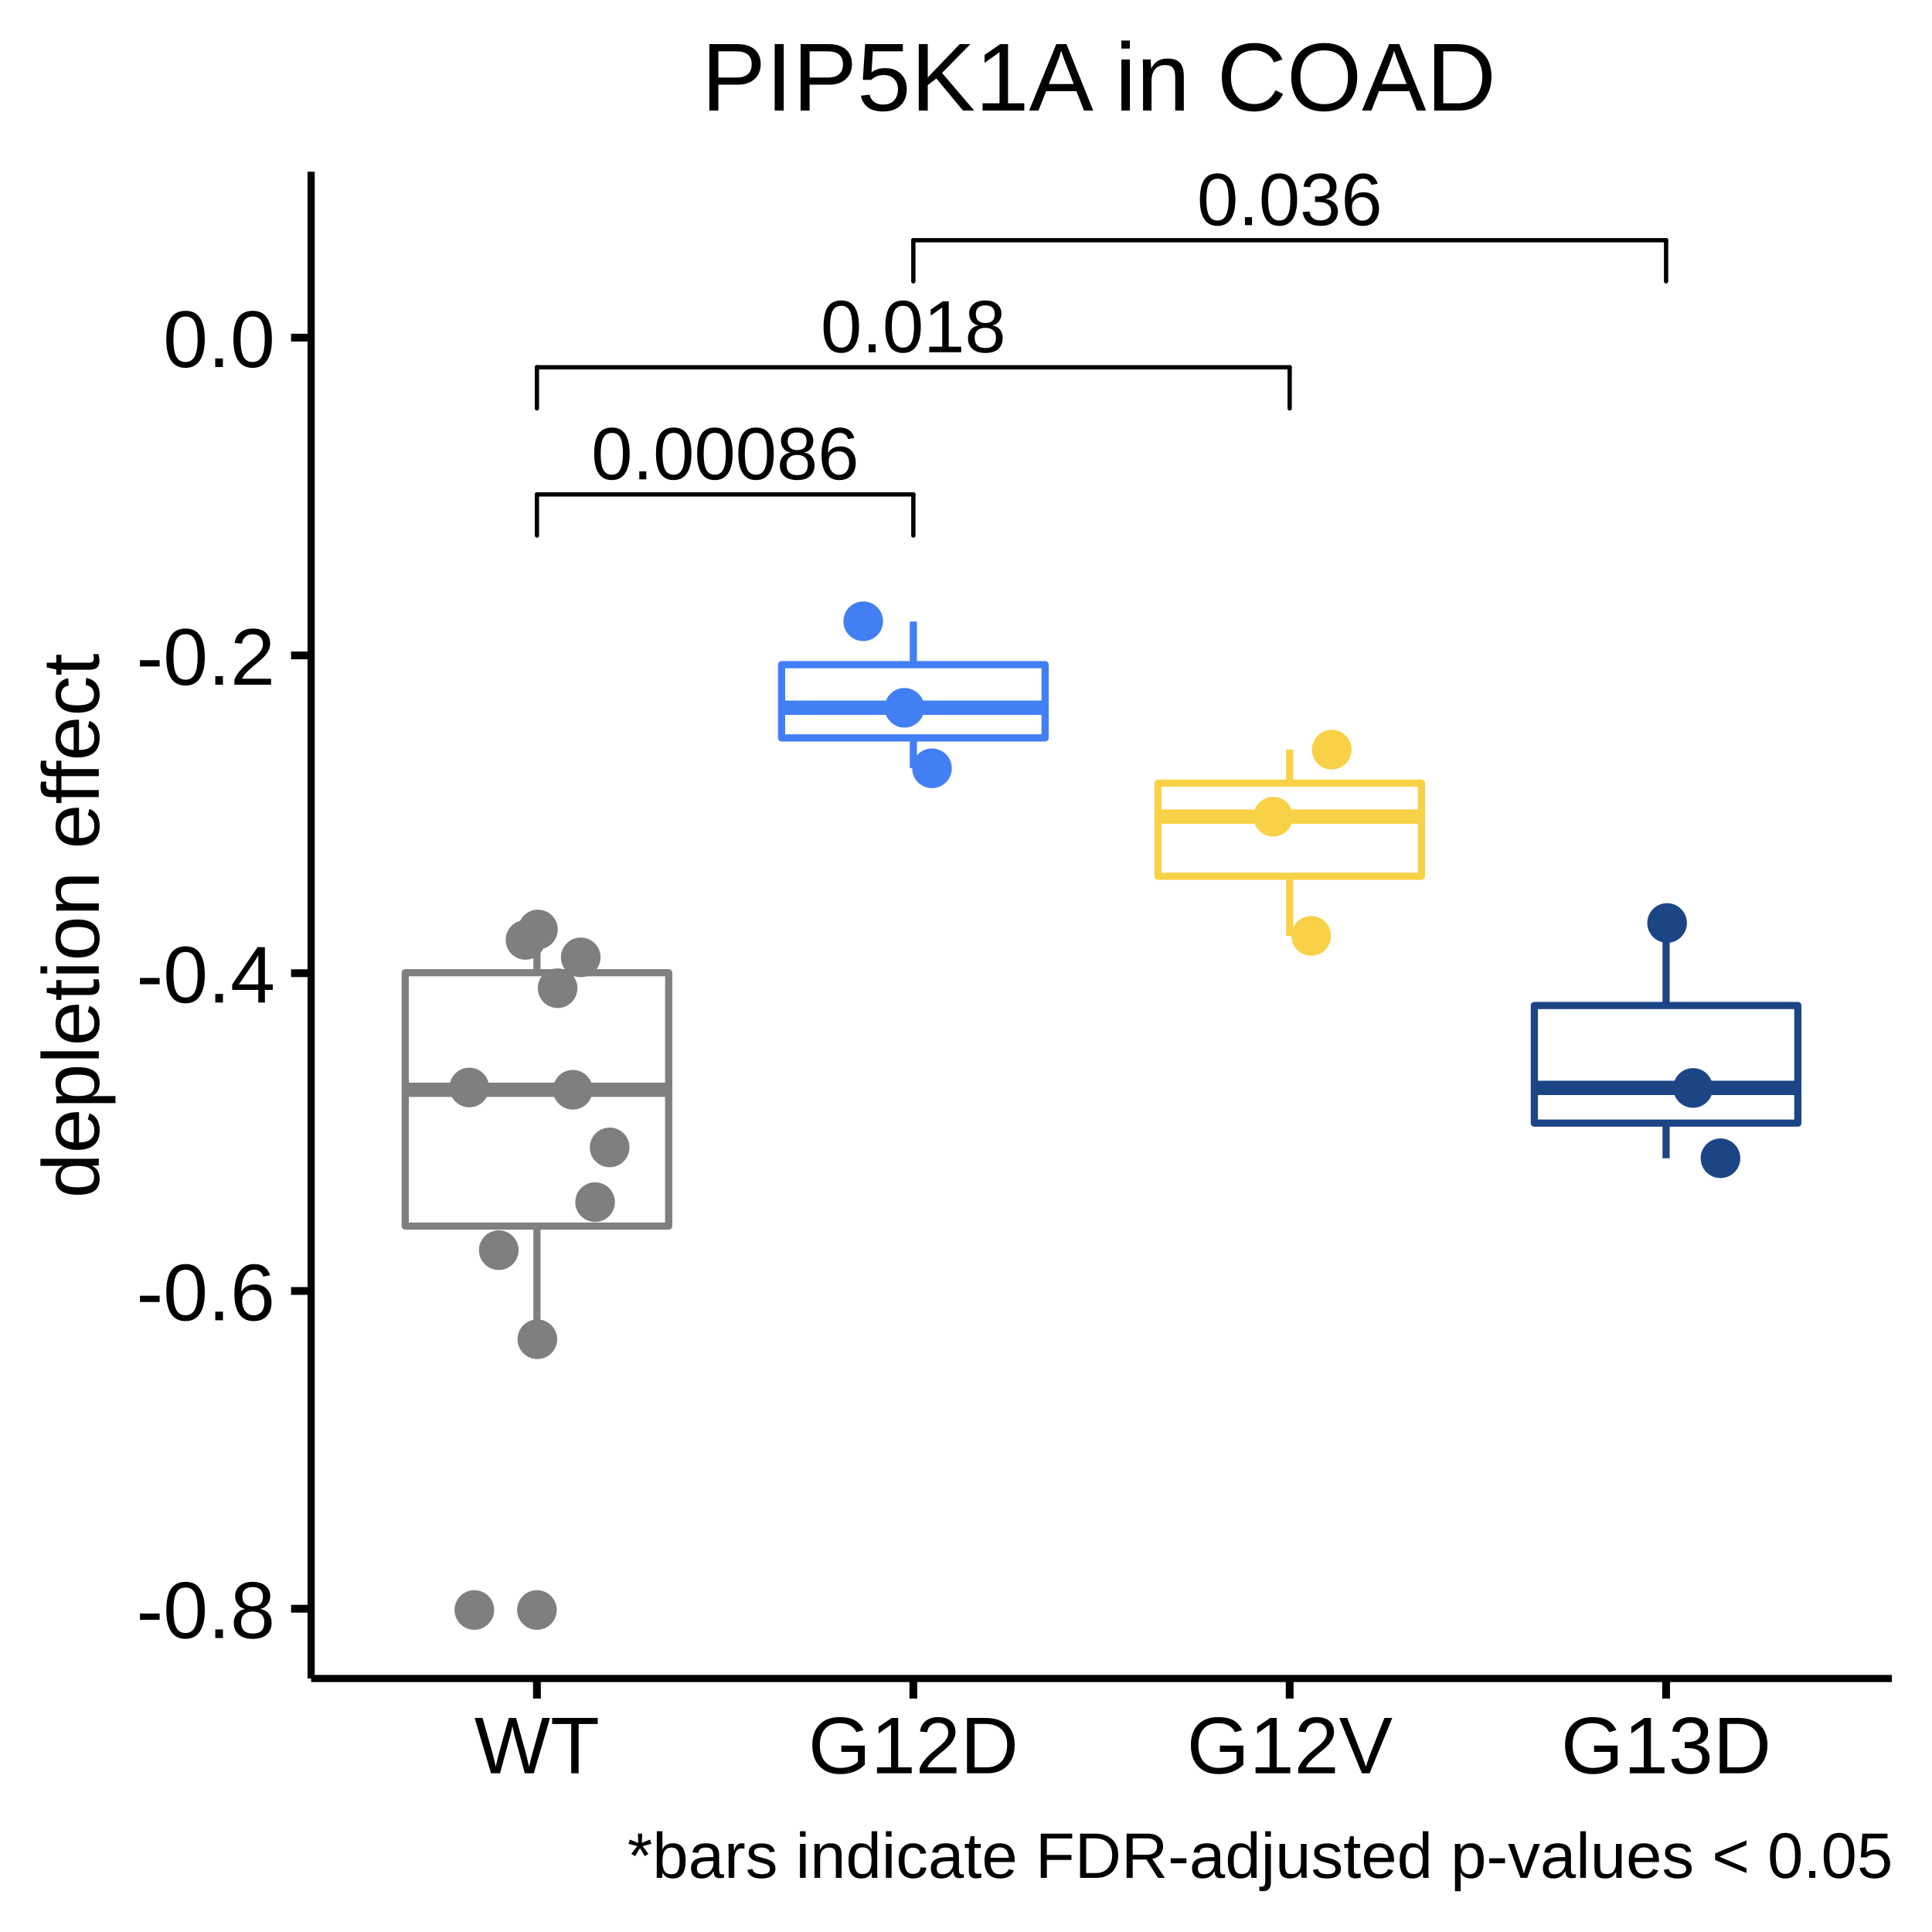
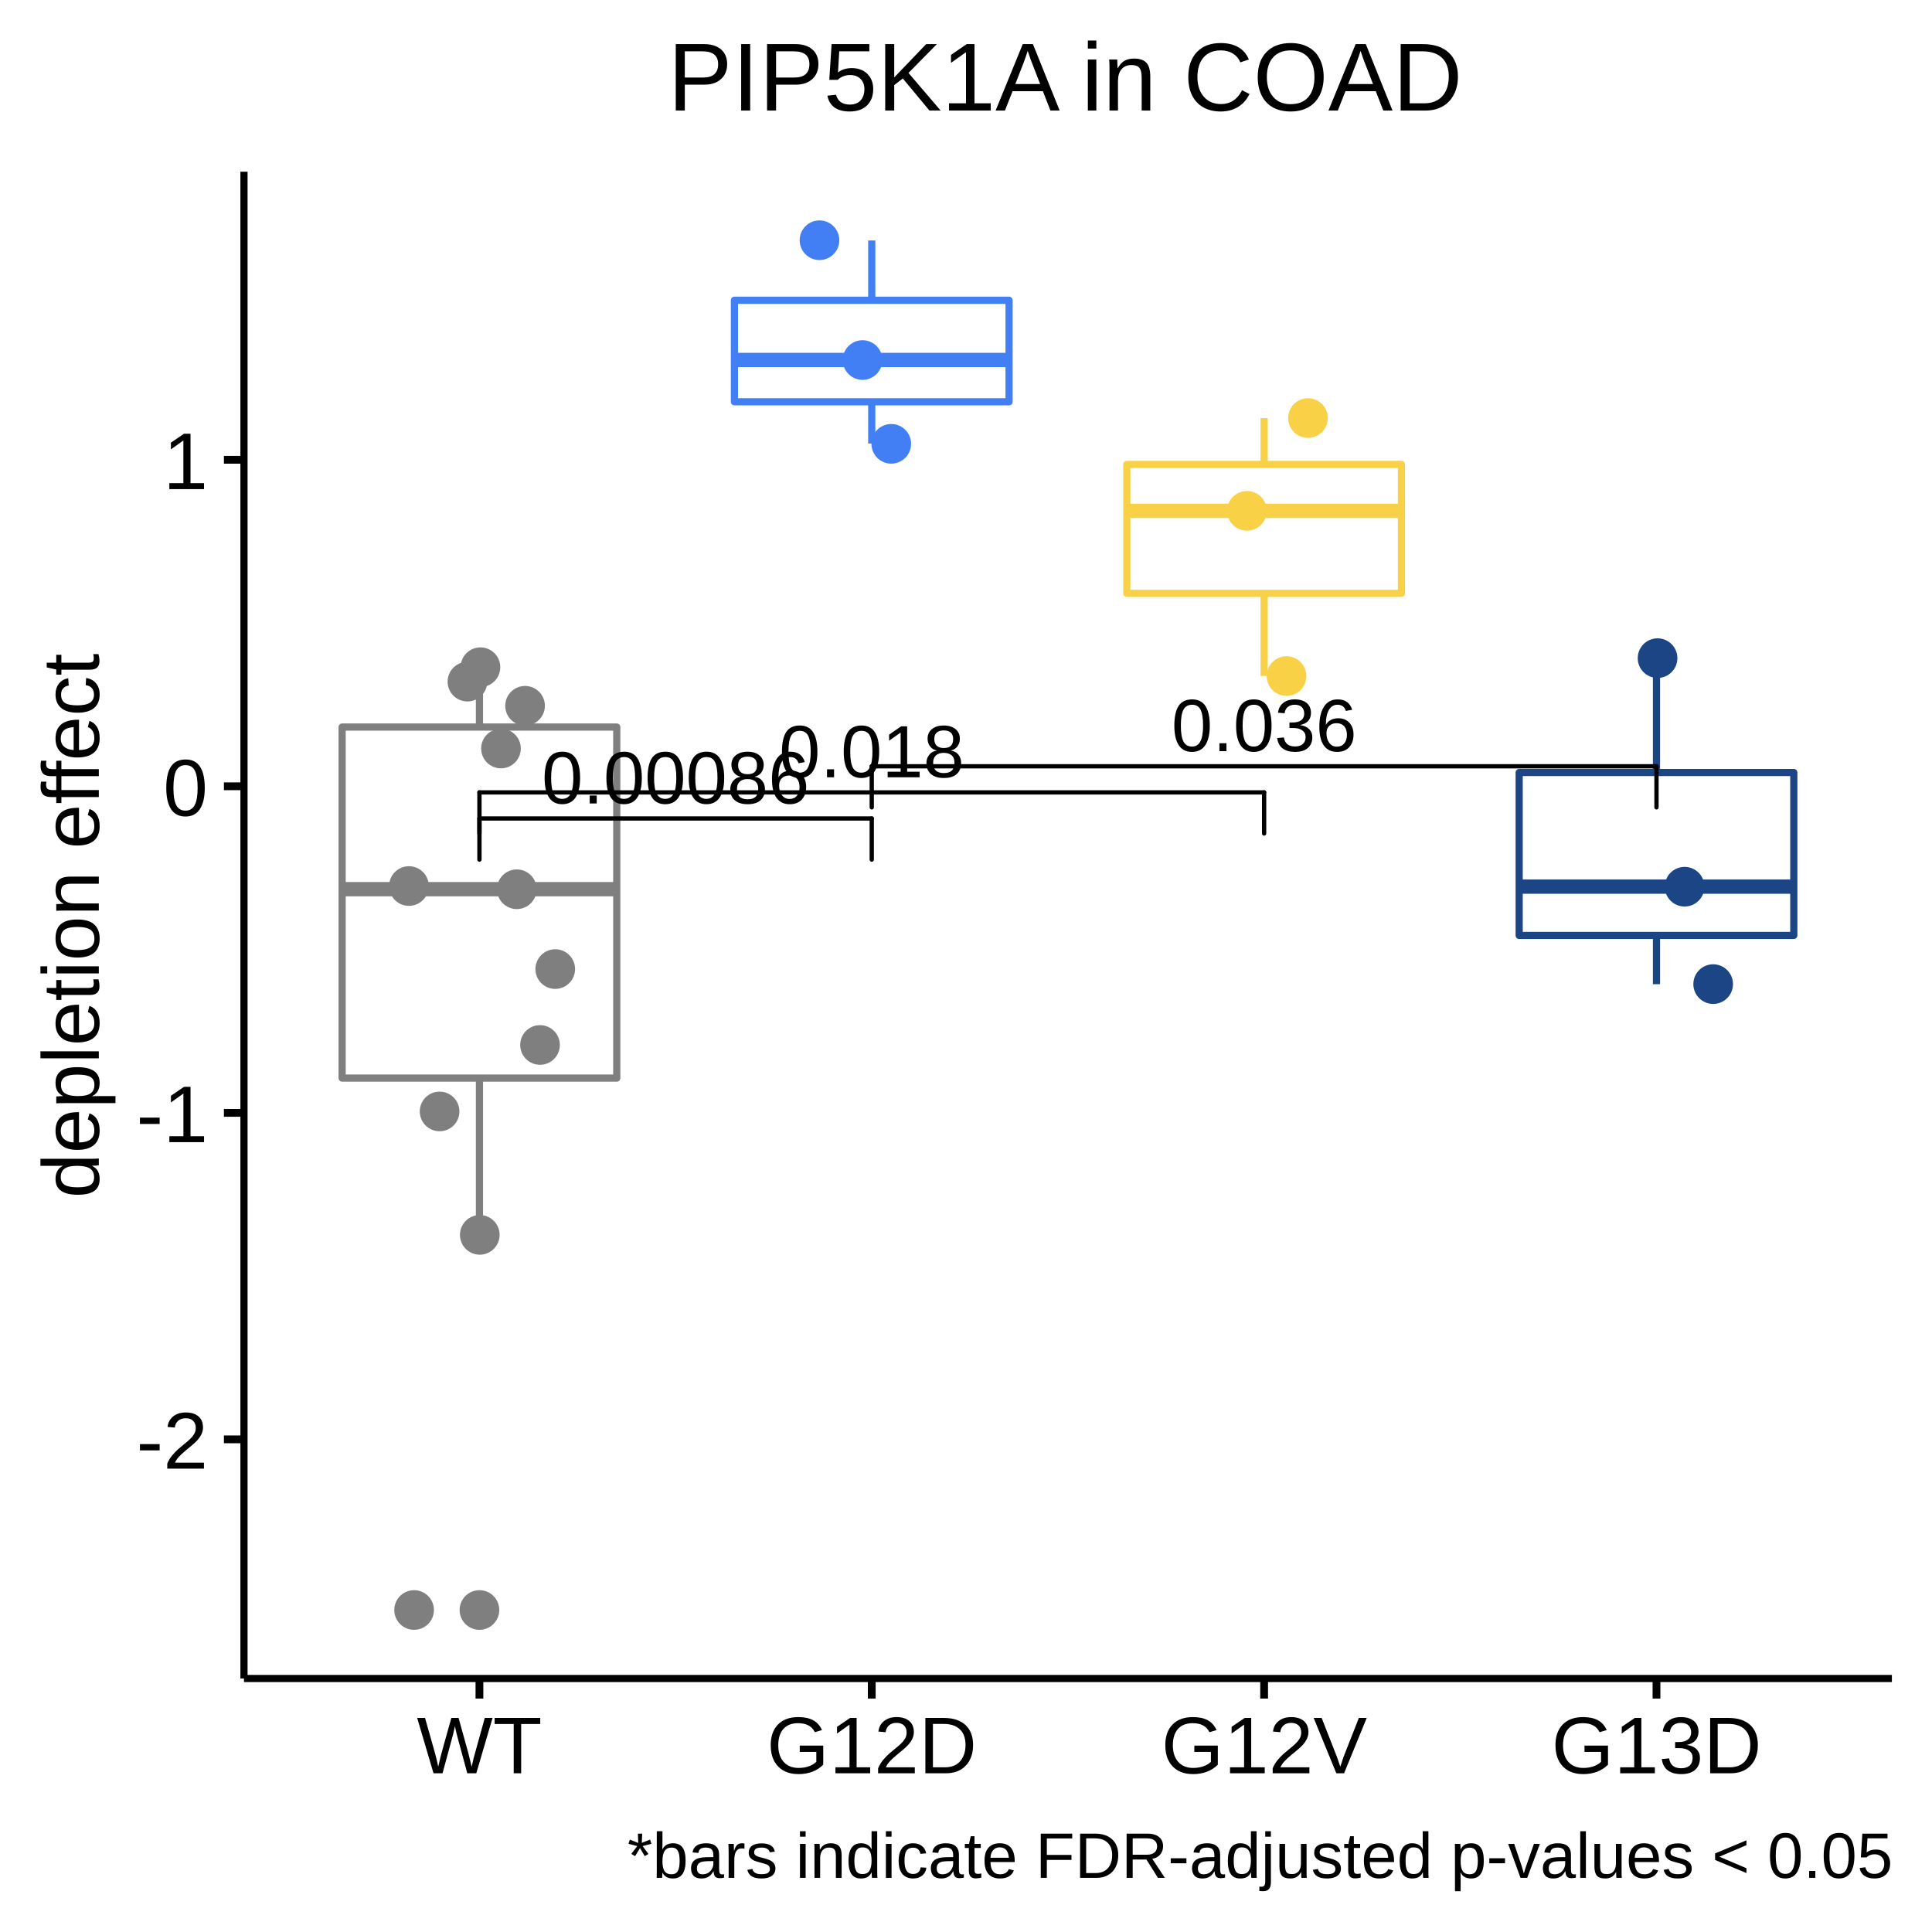
<svg xmlns="http://www.w3.org/2000/svg" viewBox="0 0 288.00 288.00">
  <defs>
    <style type="text/css">
    line, polyline, polygon, path, rect, circle {
      fill: none;
      stroke: #000000;
      stroke-linecap: round;
      stroke-linejoin: round;
      stroke-miterlimit: 10.00;
    }
  </style>
  </defs>
  <rect width="100%" height="100%" style="stroke: none; fill: #FFFFFF;" />
  <rect x="0.00" y="0.00" width="288.00" height="288.00" style="stroke-width: 1.16; stroke: #FFFFFF; fill: #FFFFFF;" />
  <defs>
-     <clipPath id="cpNDYuMzh8MjgyLjAyfDI1MC4yMXwyNS42MA==">
-       <rect x="46.38" y="25.60" width="235.64" height="224.62" />
+     <clipPath id="cpMzYuMzd8MjgyLjAyfDI1MC4yMXwyNS42MA==">
+       <rect x="36.37" y="25.60" width="245.65" height="224.62" />
    </clipPath>
  </defs>
-   <rect x="46.38" y="25.60" width="235.64" height="224.62" style="stroke-width: 1.16; stroke: none; fill: #FFFFFF;" clip-path="url(#cpNDYuMzh8MjgyLjAyfDI1MC4yMXwyNS42MA==)" />
-   <circle cx="80.04" cy="240.00" r="1.95pt" style="stroke-width: 0.71; stroke: #7F7F7F; fill: #7F7F7F;" clip-path="url(#cpNDYuMzh8MjgyLjAyfDI1MC4yMXwyNS42MA==)" />
-   <line x1="80.04" y1="145.00" x2="80.04" y2="138.53" style="stroke-width: 1.07; stroke: #7F7F7F; stroke-linecap: butt;" clip-path="url(#cpNDYuMzh8MjgyLjAyfDI1MC4yMXwyNS42MA==)" />
-   <line x1="80.04" y1="182.77" x2="80.04" y2="199.66" style="stroke-width: 1.07; stroke: #7F7F7F; stroke-linecap: butt;" clip-path="url(#cpNDYuMzh8MjgyLjAyfDI1MC4yMXwyNS42MA==)" />
-   <polygon points="60.41,145.00 60.41,182.77 99.68,182.77 99.68,145.00 60.41,145.00 " style="stroke-width: 1.07; stroke: #7F7F7F; fill: #FFFFFF;" clip-path="url(#cpNDYuMzh8MjgyLjAyfDI1MC4yMXwyNS42MA==)" />
-   <line x1="60.41" y1="162.45" x2="99.68" y2="162.45" style="stroke-width: 2.13; stroke: #7F7F7F; stroke-linecap: butt;" clip-path="url(#cpNDYuMzh8MjgyLjAyfDI1MC4yMXwyNS42MA==)" />
-   <line x1="136.15" y1="99.08" x2="136.15" y2="92.65" style="stroke-width: 1.07; stroke: #427FF5; stroke-linecap: butt;" clip-path="url(#cpNDYuMzh8MjgyLjAyfDI1MC4yMXwyNS42MA==)" />
-   <line x1="136.15" y1="110.00" x2="136.15" y2="114.50" style="stroke-width: 1.07; stroke: #427FF5; stroke-linecap: butt;" clip-path="url(#cpNDYuMzh8MjgyLjAyfDI1MC4yMXwyNS42MA==)" />
-   <polygon points="116.51,99.08 116.51,110.00 155.79,110.00 155.79,99.08 116.51,99.08 " style="stroke-width: 1.07; stroke: #427FF5; fill: #FFFFFF;" clip-path="url(#cpNDYuMzh8MjgyLjAyfDI1MC4yMXwyNS42MA==)" />
-   <line x1="116.51" y1="105.50" x2="155.79" y2="105.50" style="stroke-width: 2.13; stroke: #427FF5; stroke-linecap: butt;" clip-path="url(#cpNDYuMzh8MjgyLjAyfDI1MC4yMXwyNS42MA==)" />
-   <line x1="192.25" y1="116.74" x2="192.25" y2="111.75" style="stroke-width: 1.07; stroke: #F8D147; stroke-linecap: butt;" clip-path="url(#cpNDYuMzh8MjgyLjAyfDI1MC4yMXwyNS42MA==)" />
-   <line x1="192.25" y1="130.62" x2="192.25" y2="139.50" style="stroke-width: 1.07; stroke: #F8D147; stroke-linecap: butt;" clip-path="url(#cpNDYuMzh8MjgyLjAyfDI1MC4yMXwyNS42MA==)" />
-   <polygon points="172.62,116.74 172.62,130.62 211.89,130.62 211.89,116.74 172.62,116.74 " style="stroke-width: 1.07; stroke: #F8D147; fill: #FFFFFF;" clip-path="url(#cpNDYuMzh8MjgyLjAyfDI1MC4yMXwyNS42MA==)" />
-   <line x1="172.62" y1="121.73" x2="211.89" y2="121.73" style="stroke-width: 2.13; stroke: #F8D147; stroke-linecap: butt;" clip-path="url(#cpNDYuMzh8MjgyLjAyfDI1MC4yMXwyNS42MA==)" />
-   <line x1="248.36" y1="149.89" x2="248.36" y2="137.62" style="stroke-width: 1.07; stroke: #1C4585; stroke-linecap: butt;" clip-path="url(#cpNDYuMzh8MjgyLjAyfDI1MC4yMXwyNS42MA==)" />
-   <line x1="248.36" y1="167.42" x2="248.36" y2="172.66" style="stroke-width: 1.07; stroke: #1C4585; stroke-linecap: butt;" clip-path="url(#cpNDYuMzh8MjgyLjAyfDI1MC4yMXwyNS42MA==)" />
-   <polygon points="228.72,149.89 228.72,167.42 268.00,167.42 268.00,149.89 228.72,149.89 " style="stroke-width: 1.07; stroke: #1C4585; fill: #FFFFFF;" clip-path="url(#cpNDYuMzh8MjgyLjAyfDI1MC4yMXwyNS42MA==)" />
-   <line x1="228.72" y1="162.17" x2="268.00" y2="162.17" style="stroke-width: 2.13; stroke: #1C4585; stroke-linecap: butt;" clip-path="url(#cpNDYuMzh8MjgyLjAyfDI1MC4yMXwyNS42MA==)" />
-   <circle cx="134.83" cy="105.51" r="1.95pt" style="stroke-width: 0.71; stroke: #427FF5; fill: #427FF5;" clip-path="url(#cpNDYuMzh8MjgyLjAyfDI1MC4yMXwyNS42MA==)" />
-   <circle cx="80.10" cy="199.64" r="1.95pt" style="stroke-width: 0.71; stroke: #7F7F7F; fill: #7F7F7F;" clip-path="url(#cpNDYuMzh8MjgyLjAyfDI1MC4yMXwyNS42MA==)" />
-   <circle cx="86.57" cy="142.71" r="1.95pt" style="stroke-width: 0.71; stroke: #7F7F7F; fill: #7F7F7F;" clip-path="url(#cpNDYuMzh8MjgyLjAyfDI1MC4yMXwyNS42MA==)" />
-   <circle cx="128.68" cy="92.61" r="1.95pt" style="stroke-width: 0.71; stroke: #427FF5; fill: #427FF5;" clip-path="url(#cpNDYuMzh8MjgyLjAyfDI1MC4yMXwyNS42MA==)" />
-   <circle cx="252.38" cy="162.18" r="1.95pt" style="stroke-width: 0.71; stroke: #1C4585; fill: #1C4585;" clip-path="url(#cpNDYuMzh8MjgyLjAyfDI1MC4yMXwyNS42MA==)" />
-   <circle cx="248.51" cy="137.59" r="1.95pt" style="stroke-width: 0.71; stroke: #1C4585; fill: #1C4585;" clip-path="url(#cpNDYuMzh8MjgyLjAyfDI1MC4yMXwyNS42MA==)" />
-   <circle cx="189.79" cy="121.74" r="1.95pt" style="stroke-width: 0.71; stroke: #F8D147; fill: #F8D147;" clip-path="url(#cpNDYuMzh8MjgyLjAyfDI1MC4yMXwyNS42MA==)" />
-   <circle cx="83.12" cy="147.31" r="1.95pt" style="stroke-width: 0.71; stroke: #7F7F7F; fill: #7F7F7F;" clip-path="url(#cpNDYuMzh8MjgyLjAyfDI1MC4yMXwyNS42MA==)" />
-   <circle cx="195.46" cy="139.51" r="1.95pt" style="stroke-width: 0.71; stroke: #F8D147; fill: #F8D147;" clip-path="url(#cpNDYuMzh8MjgyLjAyfDI1MC4yMXwyNS42MA==)" />
-   <circle cx="70.71" cy="240.00" r="1.95pt" style="stroke-width: 0.71; stroke: #7F7F7F; fill: #7F7F7F;" clip-path="url(#cpNDYuMzh8MjgyLjAyfDI1MC4yMXwyNS42MA==)" />
-   <circle cx="198.52" cy="111.75" r="1.95pt" style="stroke-width: 0.71; stroke: #F8D147; fill: #F8D147;" clip-path="url(#cpNDYuMzh8MjgyLjAyfDI1MC4yMXwyNS42MA==)" />
-   <circle cx="69.96" cy="162.11" r="1.95pt" style="stroke-width: 0.71; stroke: #7F7F7F; fill: #7F7F7F;" clip-path="url(#cpNDYuMzh8MjgyLjAyfDI1MC4yMXwyNS42MA==)" />
-   <circle cx="256.47" cy="172.66" r="1.95pt" style="stroke-width: 0.71; stroke: #1C4585; fill: #1C4585;" clip-path="url(#cpNDYuMzh8MjgyLjAyfDI1MC4yMXwyNS42MA==)" />
-   <circle cx="138.93" cy="114.53" r="1.95pt" style="stroke-width: 0.71; stroke: #427FF5; fill: #427FF5;" clip-path="url(#cpNDYuMzh8MjgyLjAyfDI1MC4yMXwyNS42MA==)" />
-   <circle cx="90.88" cy="171.04" r="1.95pt" style="stroke-width: 0.71; stroke: #7F7F7F; fill: #7F7F7F;" clip-path="url(#cpNDYuMzh8MjgyLjAyfDI1MC4yMXwyNS42MA==)" />
-   <circle cx="74.35" cy="186.36" r="1.95pt" style="stroke-width: 0.71; stroke: #7F7F7F; fill: #7F7F7F;" clip-path="url(#cpNDYuMzh8MjgyLjAyfDI1MC4yMXwyNS42MA==)" />
-   <circle cx="88.71" cy="179.20" r="1.95pt" style="stroke-width: 0.71; stroke: #7F7F7F; fill: #7F7F7F;" clip-path="url(#cpNDYuMzh8MjgyLjAyfDI1MC4yMXwyNS42MA==)" />
-   <circle cx="80.19" cy="138.56" r="1.95pt" style="stroke-width: 0.71; stroke: #7F7F7F; fill: #7F7F7F;" clip-path="url(#cpNDYuMzh8MjgyLjAyfDI1MC4yMXwyNS42MA==)" />
-   <circle cx="78.33" cy="140.11" r="1.95pt" style="stroke-width: 0.71; stroke: #7F7F7F; fill: #7F7F7F;" clip-path="url(#cpNDYuMzh8MjgyLjAyfDI1MC4yMXwyNS42MA==)" />
-   <circle cx="85.39" cy="162.45" r="1.95pt" style="stroke-width: 0.71; stroke: #7F7F7F; fill: #7F7F7F;" clip-path="url(#cpNDYuMzh8MjgyLjAyfDI1MC4yMXwyNS42MA==)" />
-   <g clip-path="url(#cpNDYuMzh8MjgyLjAyfDI1MC4yMXwyNS42MA==)">
-     <text x="88.14" y="71.45" style="font-size: 11.04px; font-family: Arial;" textLength="39.92px" lengthAdjust="spacingAndGlyphs">0.00086</text>
+   <rect x="36.37" y="25.60" width="245.65" height="224.62" style="stroke-width: 1.16; stroke: none; fill: #FFFFFF;" clip-path="url(#cpMzYuMzd8MjgyLjAyfDI1MC4yMXwyNS42MA==)" />
+   <circle cx="71.47" cy="240.00" r="1.95pt" style="stroke-width: 0.71; stroke: #7F7F7F; fill: #7F7F7F;" clip-path="url(#cpMzYuMzd8MjgyLjAyfDI1MC4yMXwyNS42MA==)" />
+   <line x1="71.47" y1="108.38" x2="71.47" y2="99.42" style="stroke-width: 1.07; stroke: #7F7F7F; stroke-linecap: butt;" clip-path="url(#cpMzYuMzd8MjgyLjAyfDI1MC4yMXwyNS42MA==)" />
+   <line x1="71.47" y1="160.71" x2="71.47" y2="184.10" style="stroke-width: 1.07; stroke: #7F7F7F; stroke-linecap: butt;" clip-path="url(#cpMzYuMzd8MjgyLjAyfDI1MC4yMXwyNS42MA==)" />
+   <polygon points="51.00,108.38 51.00,160.71 91.94,160.71 91.94,108.38 51.00,108.38 " style="stroke-width: 1.07; stroke: #7F7F7F; fill: #FFFFFF;" clip-path="url(#cpMzYuMzd8MjgyLjAyfDI1MC4yMXwyNS42MA==)" />
+   <line x1="51.00" y1="132.55" x2="91.94" y2="132.55" style="stroke-width: 2.13; stroke: #7F7F7F; stroke-linecap: butt;" clip-path="url(#cpMzYuMzd8MjgyLjAyfDI1MC4yMXwyNS42MA==)" />
+   <line x1="129.95" y1="44.76" x2="129.95" y2="35.85" style="stroke-width: 1.07; stroke: #427FF5; stroke-linecap: butt;" clip-path="url(#cpMzYuMzd8MjgyLjAyfDI1MC4yMXwyNS42MA==)" />
+   <line x1="129.95" y1="59.89" x2="129.95" y2="66.12" style="stroke-width: 1.07; stroke: #427FF5; stroke-linecap: butt;" clip-path="url(#cpMzYuMzd8MjgyLjAyfDI1MC4yMXwyNS42MA==)" />
+   <polygon points="109.48,44.76 109.48,59.89 150.42,59.89 150.42,44.76 109.48,44.76 " style="stroke-width: 1.07; stroke: #427FF5; fill: #FFFFFF;" clip-path="url(#cpMzYuMzd8MjgyLjAyfDI1MC4yMXwyNS42MA==)" />
+   <line x1="109.48" y1="53.66" x2="150.42" y2="53.66" style="stroke-width: 2.13; stroke: #427FF5; stroke-linecap: butt;" clip-path="url(#cpMzYuMzd8MjgyLjAyfDI1MC4yMXwyNS42MA==)" />
+   <line x1="188.44" y1="69.23" x2="188.44" y2="62.32" style="stroke-width: 1.07; stroke: #F8D147; stroke-linecap: butt;" clip-path="url(#cpMzYuMzd8MjgyLjAyfDI1MC4yMXwyNS42MA==)" />
+   <line x1="188.44" y1="88.45" x2="188.44" y2="100.76" style="stroke-width: 1.07; stroke: #F8D147; stroke-linecap: butt;" clip-path="url(#cpMzYuMzd8MjgyLjAyfDI1MC4yMXwyNS42MA==)" />
+   <polygon points="167.97,69.23 167.97,88.45 208.91,88.45 208.91,69.23 167.97,69.23 " style="stroke-width: 1.07; stroke: #F8D147; fill: #FFFFFF;" clip-path="url(#cpMzYuMzd8MjgyLjAyfDI1MC4yMXwyNS42MA==)" />
+   <line x1="167.97" y1="76.15" x2="208.91" y2="76.15" style="stroke-width: 2.13; stroke: #F8D147; stroke-linecap: butt;" clip-path="url(#cpMzYuMzd8MjgyLjAyfDI1MC4yMXwyNS42MA==)" />
+   <line x1="246.93" y1="115.16" x2="246.93" y2="98.15" style="stroke-width: 1.07; stroke: #1C4585; stroke-linecap: butt;" clip-path="url(#cpMzYuMzd8MjgyLjAyfDI1MC4yMXwyNS42MA==)" />
+   <line x1="246.93" y1="139.44" x2="246.93" y2="146.71" style="stroke-width: 1.07; stroke: #1C4585; stroke-linecap: butt;" clip-path="url(#cpMzYuMzd8MjgyLjAyfDI1MC4yMXwyNS42MA==)" />
+   <polygon points="226.46,115.16 226.46,139.44 267.40,139.44 267.40,115.16 226.46,115.16 " style="stroke-width: 1.07; stroke: #1C4585; fill: #FFFFFF;" clip-path="url(#cpMzYuMzd8MjgyLjAyfDI1MC4yMXwyNS42MA==)" />
+   <line x1="226.46" y1="132.17" x2="267.40" y2="132.17" style="stroke-width: 2.13; stroke: #1C4585; stroke-linecap: butt;" clip-path="url(#cpMzYuMzd8MjgyLjAyfDI1MC4yMXwyNS42MA==)" />
+   <circle cx="128.58" cy="53.67" r="1.95pt" style="stroke-width: 0.71; stroke: #427FF5; fill: #427FF5;" clip-path="url(#cpMzYuMzd8MjgyLjAyfDI1MC4yMXwyNS42MA==)" />
+   <circle cx="71.52" cy="184.08" r="1.95pt" style="stroke-width: 0.71; stroke: #7F7F7F; fill: #7F7F7F;" clip-path="url(#cpMzYuMzd8MjgyLjAyfDI1MC4yMXwyNS42MA==)" />
+   <circle cx="78.27" cy="105.21" r="1.95pt" style="stroke-width: 0.71; stroke: #7F7F7F; fill: #7F7F7F;" clip-path="url(#cpMzYuMzd8MjgyLjAyfDI1MC4yMXwyNS42MA==)" />
+   <circle cx="122.16" cy="35.81" r="1.95pt" style="stroke-width: 0.71; stroke: #427FF5; fill: #427FF5;" clip-path="url(#cpMzYuMzd8MjgyLjAyfDI1MC4yMXwyNS42MA==)" />
+   <circle cx="251.12" cy="132.18" r="1.95pt" style="stroke-width: 0.71; stroke: #1C4585; fill: #1C4585;" clip-path="url(#cpMzYuMzd8MjgyLjAyfDI1MC4yMXwyNS42MA==)" />
+   <circle cx="247.09" cy="98.11" r="1.95pt" style="stroke-width: 0.71; stroke: #1C4585; fill: #1C4585;" clip-path="url(#cpMzYuMzd8MjgyLjAyfDI1MC4yMXwyNS42MA==)" />
+   <circle cx="185.88" cy="76.15" r="1.95pt" style="stroke-width: 0.71; stroke: #F8D147; fill: #F8D147;" clip-path="url(#cpMzYuMzd8MjgyLjAyfDI1MC4yMXwyNS42MA==)" />
+   <circle cx="74.68" cy="111.58" r="1.95pt" style="stroke-width: 0.71; stroke: #7F7F7F; fill: #7F7F7F;" clip-path="url(#cpMzYuMzd8MjgyLjAyfDI1MC4yMXwyNS42MA==)" />
+   <circle cx="191.78" cy="100.78" r="1.95pt" style="stroke-width: 0.71; stroke: #F8D147; fill: #F8D147;" clip-path="url(#cpMzYuMzd8MjgyLjAyfDI1MC4yMXwyNS42MA==)" />
+   <circle cx="61.73" cy="240.00" r="1.95pt" style="stroke-width: 0.71; stroke: #7F7F7F; fill: #7F7F7F;" clip-path="url(#cpMzYuMzd8MjgyLjAyfDI1MC4yMXwyNS42MA==)" />
+   <circle cx="194.98" cy="62.32" r="1.95pt" style="stroke-width: 0.71; stroke: #F8D147; fill: #F8D147;" clip-path="url(#cpMzYuMzd8MjgyLjAyfDI1MC4yMXwyNS42MA==)" />
+   <circle cx="60.96" cy="132.08" r="1.95pt" style="stroke-width: 0.71; stroke: #7F7F7F; fill: #7F7F7F;" clip-path="url(#cpMzYuMzd8MjgyLjAyfDI1MC4yMXwyNS42MA==)" />
+   <circle cx="255.38" cy="146.70" r="1.95pt" style="stroke-width: 0.71; stroke: #1C4585; fill: #1C4585;" clip-path="url(#cpMzYuMzd8MjgyLjAyfDI1MC4yMXwyNS42MA==)" />
+   <circle cx="132.86" cy="66.16" r="1.95pt" style="stroke-width: 0.71; stroke: #427FF5; fill: #427FF5;" clip-path="url(#cpMzYuMzd8MjgyLjAyfDI1MC4yMXwyNS42MA==)" />
+   <circle cx="82.77" cy="144.46" r="1.95pt" style="stroke-width: 0.71; stroke: #7F7F7F; fill: #7F7F7F;" clip-path="url(#cpMzYuMzd8MjgyLjAyfDI1MC4yMXwyNS42MA==)" />
+   <circle cx="65.53" cy="165.68" r="1.95pt" style="stroke-width: 0.71; stroke: #7F7F7F; fill: #7F7F7F;" clip-path="url(#cpMzYuMzd8MjgyLjAyfDI1MC4yMXwyNS42MA==)" />
+   <circle cx="80.50" cy="155.77" r="1.95pt" style="stroke-width: 0.71; stroke: #7F7F7F; fill: #7F7F7F;" clip-path="url(#cpMzYuMzd8MjgyLjAyfDI1MC4yMXwyNS42MA==)" />
+   <circle cx="71.62" cy="99.46" r="1.95pt" style="stroke-width: 0.71; stroke: #7F7F7F; fill: #7F7F7F;" clip-path="url(#cpMzYuMzd8MjgyLjAyfDI1MC4yMXwyNS42MA==)" />
+   <circle cx="69.68" cy="101.61" r="1.95pt" style="stroke-width: 0.71; stroke: #7F7F7F; fill: #7F7F7F;" clip-path="url(#cpMzYuMzd8MjgyLjAyfDI1MC4yMXwyNS42MA==)" />
+   <circle cx="77.04" cy="132.56" r="1.95pt" style="stroke-width: 0.71; stroke: #7F7F7F; fill: #7F7F7F;" clip-path="url(#cpMzYuMzd8MjgyLjAyfDI1MC4yMXwyNS42MA==)" />
+   <g clip-path="url(#cpMzYuMzd8MjgyLjAyfDI1MC4yMXwyNS42MA==)">
+     <text x="80.75" y="119.77" style="font-size: 11.04px; font-family: Arial;" textLength="39.92px" lengthAdjust="spacingAndGlyphs">0.00086</text>
  </g>
-   <line x1="80.04" y1="79.83" x2="80.04" y2="73.70" style="stroke-width: 0.64;" clip-path="url(#cpNDYuMzh8MjgyLjAyfDI1MC4yMXwyNS42MA==)" />
-   <line x1="80.04" y1="73.70" x2="136.15" y2="73.70" style="stroke-width: 0.64;" clip-path="url(#cpNDYuMzh8MjgyLjAyfDI1MC4yMXwyNS42MA==)" />
-   <line x1="136.15" y1="73.70" x2="136.15" y2="79.83" style="stroke-width: 0.64;" clip-path="url(#cpNDYuMzh8MjgyLjAyfDI1MC4yMXwyNS42MA==)" />
-   <g clip-path="url(#cpNDYuMzh8MjgyLjAyfDI1MC4yMXwyNS42MA==)">
-     <text x="122.33" y="52.51" style="font-size: 11.04px; font-family: Arial;" textLength="27.64px" lengthAdjust="spacingAndGlyphs">0.018</text>
+   <line x1="71.47" y1="128.14" x2="71.47" y2="122.01" style="stroke-width: 0.64;" clip-path="url(#cpMzYuMzd8MjgyLjAyfDI1MC4yMXwyNS42MA==)" />
+   <line x1="71.47" y1="122.01" x2="129.95" y2="122.01" style="stroke-width: 0.64;" clip-path="url(#cpMzYuMzd8MjgyLjAyfDI1MC4yMXwyNS42MA==)" />
+   <line x1="129.95" y1="122.01" x2="129.95" y2="128.14" style="stroke-width: 0.64;" clip-path="url(#cpMzYuMzd8MjgyLjAyfDI1MC4yMXwyNS42MA==)" />
+   <g clip-path="url(#cpMzYuMzd8MjgyLjAyfDI1MC4yMXwyNS42MA==)">
+     <text x="116.13" y="115.87" style="font-size: 11.04px; font-family: Arial;" textLength="27.64px" lengthAdjust="spacingAndGlyphs">0.018</text>
  </g>
-   <line x1="80.04" y1="60.88" x2="80.04" y2="54.75" style="stroke-width: 0.64;" clip-path="url(#cpNDYuMzh8MjgyLjAyfDI1MC4yMXwyNS42MA==)" />
-   <line x1="80.04" y1="54.75" x2="192.25" y2="54.75" style="stroke-width: 0.64;" clip-path="url(#cpNDYuMzh8MjgyLjAyfDI1MC4yMXwyNS42MA==)" />
-   <line x1="192.25" y1="54.75" x2="192.25" y2="60.88" style="stroke-width: 0.64;" clip-path="url(#cpNDYuMzh8MjgyLjAyfDI1MC4yMXwyNS42MA==)" />
-   <g clip-path="url(#cpNDYuMzh8MjgyLjAyfDI1MC4yMXwyNS42MA==)">
-     <text x="178.43" y="33.56" style="font-size: 11.04px; font-family: Arial;" textLength="27.64px" lengthAdjust="spacingAndGlyphs">0.036</text>
+   <line x1="71.47" y1="124.25" x2="71.47" y2="118.12" style="stroke-width: 0.64;" clip-path="url(#cpMzYuMzd8MjgyLjAyfDI1MC4yMXwyNS42MA==)" />
+   <line x1="71.47" y1="118.12" x2="188.44" y2="118.12" style="stroke-width: 0.64;" clip-path="url(#cpMzYuMzd8MjgyLjAyfDI1MC4yMXwyNS42MA==)" />
+   <line x1="188.44" y1="118.12" x2="188.44" y2="124.25" style="stroke-width: 0.64;" clip-path="url(#cpMzYuMzd8MjgyLjAyfDI1MC4yMXwyNS42MA==)" />
+   <g clip-path="url(#cpMzYuMzd8MjgyLjAyfDI1MC4yMXwyNS42MA==)">
+     <text x="174.62" y="111.98" style="font-size: 11.04px; font-family: Arial;" textLength="27.64px" lengthAdjust="spacingAndGlyphs">0.036</text>
  </g>
-   <line x1="136.15" y1="41.93" x2="136.15" y2="35.81" style="stroke-width: 0.64;" clip-path="url(#cpNDYuMzh8MjgyLjAyfDI1MC4yMXwyNS42MA==)" />
-   <line x1="136.15" y1="35.81" x2="248.36" y2="35.81" style="stroke-width: 0.64;" clip-path="url(#cpNDYuMzh8MjgyLjAyfDI1MC4yMXwyNS42MA==)" />
-   <line x1="248.36" y1="35.81" x2="248.36" y2="41.93" style="stroke-width: 0.64;" clip-path="url(#cpNDYuMzh8MjgyLjAyfDI1MC4yMXwyNS42MA==)" />
+   <line x1="129.95" y1="120.35" x2="129.95" y2="114.23" style="stroke-width: 0.64;" clip-path="url(#cpMzYuMzd8MjgyLjAyfDI1MC4yMXwyNS42MA==)" />
+   <line x1="129.95" y1="114.23" x2="246.93" y2="114.23" style="stroke-width: 0.64;" clip-path="url(#cpMzYuMzd8MjgyLjAyfDI1MC4yMXwyNS42MA==)" />
+   <line x1="246.93" y1="114.23" x2="246.93" y2="120.35" style="stroke-width: 0.64;" clip-path="url(#cpMzYuMzd8MjgyLjAyfDI1MC4yMXwyNS42MA==)" />
  <defs>
    <clipPath id="cpMC4wMHwyODguMDB8Mjg4LjAwfDAuMDA=">
      <rect x="0.00" y="0.00" width="288.00" height="288.00" />
    </clipPath>
  </defs>
-   <polyline points="46.38,250.21 46.38,25.60 " style="stroke-width: 1.07; stroke-linecap: butt;" clip-path="url(#cpMC4wMHwyODguMDB8Mjg4LjAwfDAuMDA=)" />
+   <polyline points="36.37,250.21 36.37,25.60 " style="stroke-width: 1.07; stroke-linecap: butt;" clip-path="url(#cpMC4wMHwyODguMDB8Mjg4LjAwfDAuMDA=)" />
  <g clip-path="url(#cpMC4wMHwyODguMDB8Mjg4LjAwfDAuMDA=)">
-     <text x="20.33" y="244.18" style="font-size: 12.00px; font-family: arial;" textLength="20.68px" lengthAdjust="spacingAndGlyphs">-0.8</text>
+     <text x="20.33" y="218.93" style="font-size: 12.00px; font-family: arial;" textLength="10.67px" lengthAdjust="spacingAndGlyphs">-2</text>
  </g>
  <g clip-path="url(#cpMC4wMHwyODguMDB8Mjg4LjAwfDAuMDA=)">
-     <text x="20.33" y="196.81" style="font-size: 12.00px; font-family: arial;" textLength="20.68px" lengthAdjust="spacingAndGlyphs">-0.6</text>
+     <text x="20.33" y="170.26" style="font-size: 12.00px; font-family: arial;" textLength="10.67px" lengthAdjust="spacingAndGlyphs">-1</text>
  </g>
  <g clip-path="url(#cpMC4wMHwyODguMDB8Mjg4LjAwfDAuMDA=)">
-     <text x="20.33" y="149.44" style="font-size: 12.00px; font-family: arial;" textLength="20.68px" lengthAdjust="spacingAndGlyphs">-0.4</text>
+     <text x="24.32" y="121.59" style="font-size: 12.00px; font-family: arial;" textLength="6.67px" lengthAdjust="spacingAndGlyphs">0</text>
  </g>
  <g clip-path="url(#cpMC4wMHwyODguMDB8Mjg4LjAwfDAuMDA=)">
-     <text x="20.33" y="102.07" style="font-size: 12.00px; font-family: arial;" textLength="20.68px" lengthAdjust="spacingAndGlyphs">-0.2</text>
+     <text x="24.32" y="72.91" style="font-size: 12.00px; font-family: arial;" textLength="6.67px" lengthAdjust="spacingAndGlyphs">1</text>
+   </g>
+   <polyline points="33.38,214.56 36.37,214.56 " style="stroke-width: 1.16; stroke-linecap: butt;" clip-path="url(#cpMC4wMHwyODguMDB8Mjg4LjAwfDAuMDA=)" />
+   <polyline points="33.38,165.89 36.37,165.89 " style="stroke-width: 1.16; stroke-linecap: butt;" clip-path="url(#cpMC4wMHwyODguMDB8Mjg4LjAwfDAuMDA=)" />
+   <polyline points="33.38,117.21 36.37,117.21 " style="stroke-width: 1.16; stroke-linecap: butt;" clip-path="url(#cpMC4wMHwyODguMDB8Mjg4LjAwfDAuMDA=)" />
+   <polyline points="33.38,68.54 36.37,68.54 " style="stroke-width: 1.16; stroke-linecap: butt;" clip-path="url(#cpMC4wMHwyODguMDB8Mjg4LjAwfDAuMDA=)" />
+   <polyline points="36.37,250.21 282.02,250.21 " style="stroke-width: 1.07; stroke-linecap: butt;" clip-path="url(#cpMC4wMHwyODguMDB8Mjg4LjAwfDAuMDA=)" />
+   <polyline points="71.47,253.20 71.47,250.21 " style="stroke-width: 1.16; stroke-linecap: butt;" clip-path="url(#cpMC4wMHwyODguMDB8Mjg4LjAwfDAuMDA=)" />
+   <polyline points="129.95,253.20 129.95,250.21 " style="stroke-width: 1.16; stroke-linecap: butt;" clip-path="url(#cpMC4wMHwyODguMDB8Mjg4LjAwfDAuMDA=)" />
+   <polyline points="188.44,253.20 188.44,250.21 " style="stroke-width: 1.16; stroke-linecap: butt;" clip-path="url(#cpMC4wMHwyODguMDB8Mjg4LjAwfDAuMDA=)" />
+   <polyline points="246.93,253.20 246.93,250.21 " style="stroke-width: 1.16; stroke-linecap: butt;" clip-path="url(#cpMC4wMHwyODguMDB8Mjg4LjAwfDAuMDA=)" />
+   <g clip-path="url(#cpMC4wMHwyODguMDB8Mjg4LjAwfDAuMDA=)">
+     <text x="62.14" y="264.34" style="font-size: 12.00px; font-family: arial;" textLength="18.66px" lengthAdjust="spacingAndGlyphs">WT</text>
  </g>
  <g clip-path="url(#cpMC4wMHwyODguMDB8Mjg4LjAwfDAuMDA=)">
-     <text x="24.32" y="54.71" style="font-size: 12.00px; font-family: arial;" textLength="16.68px" lengthAdjust="spacingAndGlyphs">0.0</text>
-   </g>
-   <polyline points="43.39,239.81 46.38,239.81 " style="stroke-width: 1.16; stroke-linecap: butt;" clip-path="url(#cpMC4wMHwyODguMDB8Mjg4LjAwfDAuMDA=)" />
-   <polyline points="43.39,192.44 46.38,192.44 " style="stroke-width: 1.16; stroke-linecap: butt;" clip-path="url(#cpMC4wMHwyODguMDB8Mjg4LjAwfDAuMDA=)" />
-   <polyline points="43.39,145.07 46.38,145.07 " style="stroke-width: 1.16; stroke-linecap: butt;" clip-path="url(#cpMC4wMHwyODguMDB8Mjg4LjAwfDAuMDA=)" />
-   <polyline points="43.39,97.70 46.38,97.70 " style="stroke-width: 1.16; stroke-linecap: butt;" clip-path="url(#cpMC4wMHwyODguMDB8Mjg4LjAwfDAuMDA=)" />
-   <polyline points="43.39,50.33 46.38,50.33 " style="stroke-width: 1.16; stroke-linecap: butt;" clip-path="url(#cpMC4wMHwyODguMDB8Mjg4LjAwfDAuMDA=)" />
-   <polyline points="46.38,250.21 282.02,250.21 " style="stroke-width: 1.07; stroke-linecap: butt;" clip-path="url(#cpMC4wMHwyODguMDB8Mjg4LjAwfDAuMDA=)" />
-   <polyline points="80.04,253.20 80.04,250.21 " style="stroke-width: 1.16; stroke-linecap: butt;" clip-path="url(#cpMC4wMHwyODguMDB8Mjg4LjAwfDAuMDA=)" />
-   <polyline points="136.15,253.20 136.15,250.21 " style="stroke-width: 1.16; stroke-linecap: butt;" clip-path="url(#cpMC4wMHwyODguMDB8Mjg4LjAwfDAuMDA=)" />
-   <polyline points="192.25,253.20 192.25,250.21 " style="stroke-width: 1.16; stroke-linecap: butt;" clip-path="url(#cpMC4wMHwyODguMDB8Mjg4LjAwfDAuMDA=)" />
-   <polyline points="248.36,253.20 248.36,250.21 " style="stroke-width: 1.16; stroke-linecap: butt;" clip-path="url(#cpMC4wMHwyODguMDB8Mjg4LjAwfDAuMDA=)" />
-   <g clip-path="url(#cpMC4wMHwyODguMDB8Mjg4LjAwfDAuMDA=)">
-     <text x="70.71" y="264.34" style="font-size: 12.00px; font-family: arial;" textLength="18.66px" lengthAdjust="spacingAndGlyphs">WT</text>
+     <text x="114.28" y="264.34" style="font-size: 12.00px; font-family: arial;" textLength="31.34px" lengthAdjust="spacingAndGlyphs">G12D</text>
  </g>
  <g clip-path="url(#cpMC4wMHwyODguMDB8Mjg4LjAwfDAuMDA=)">
-     <text x="120.48" y="264.34" style="font-size: 12.00px; font-family: arial;" textLength="31.34px" lengthAdjust="spacingAndGlyphs">G12D</text>
+     <text x="173.10" y="264.34" style="font-size: 12.00px; font-family: arial;" textLength="30.68px" lengthAdjust="spacingAndGlyphs">G12V</text>
  </g>
  <g clip-path="url(#cpMC4wMHwyODguMDB8Mjg4LjAwfDAuMDA=)">
-     <text x="176.91" y="264.34" style="font-size: 12.00px; font-family: arial;" textLength="30.68px" lengthAdjust="spacingAndGlyphs">G12V</text>
-   </g>
-   <g clip-path="url(#cpMC4wMHwyODguMDB8Mjg4LjAwfDAuMDA=)">
-     <text x="232.69" y="264.34" style="font-size: 12.00px; font-family: arial;" textLength="31.34px" lengthAdjust="spacingAndGlyphs">G13D</text>
+     <text x="231.26" y="264.34" style="font-size: 12.00px; font-family: arial;" textLength="31.34px" lengthAdjust="spacingAndGlyphs">G13D</text>
  </g>
  <g clip-path="url(#cpMC4wMHwyODguMDB8Mjg4LjAwfDAuMDA=)">
    <text transform="translate(14.73,178.60) rotate(-90)" style="font-size: 12.00px; font-family: arial;" textLength="81.38px" lengthAdjust="spacingAndGlyphs">depletion effect</text>
  </g>
  <g clip-path="url(#cpMC4wMHwyODguMDB8Mjg4LjAwfDAuMDA=)">
-     <text x="104.55" y="16.48" style="font-size: 14.40px; font-family: arial;" textLength="119.30px" lengthAdjust="spacingAndGlyphs">PIP5K1A in COAD</text>
+     <text x="99.55" y="16.48" style="font-size: 14.40px; font-family: arial;" textLength="119.30px" lengthAdjust="spacingAndGlyphs">PIP5K1A in COAD</text>
  </g>
  <g clip-path="url(#cpMC4wMHwyODguMDB8Mjg4LjAwfDAuMDA=)">
    <text x="93.53" y="279.93" style="font-size: 9.60px; font-family: arial;" textLength="188.49px" lengthAdjust="spacingAndGlyphs">*bars indicate FDR-adjusted p-values &lt; 0.05</text>
  </g>
</svg>
